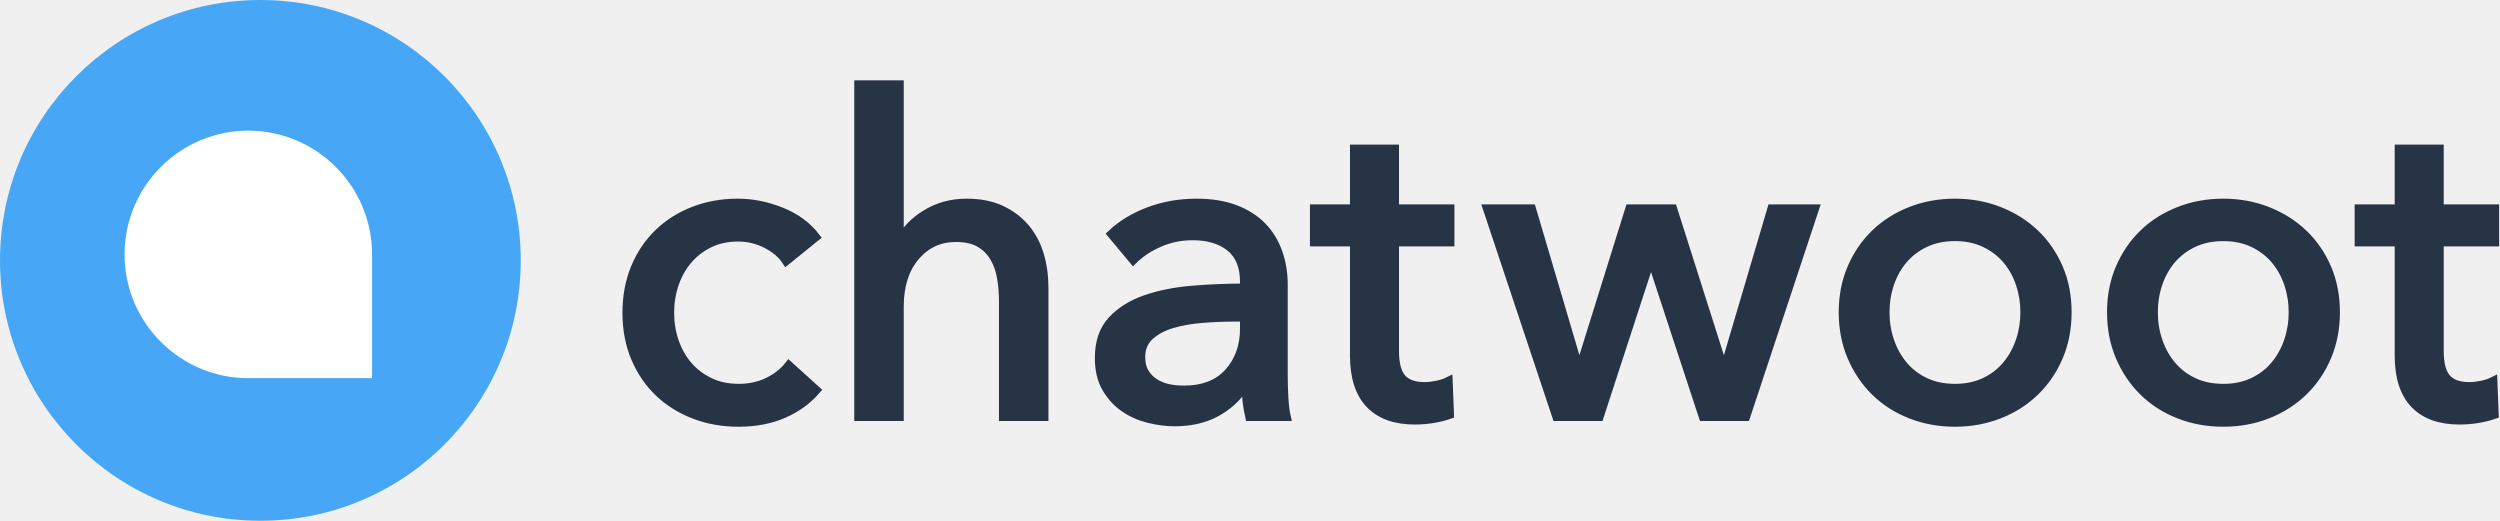
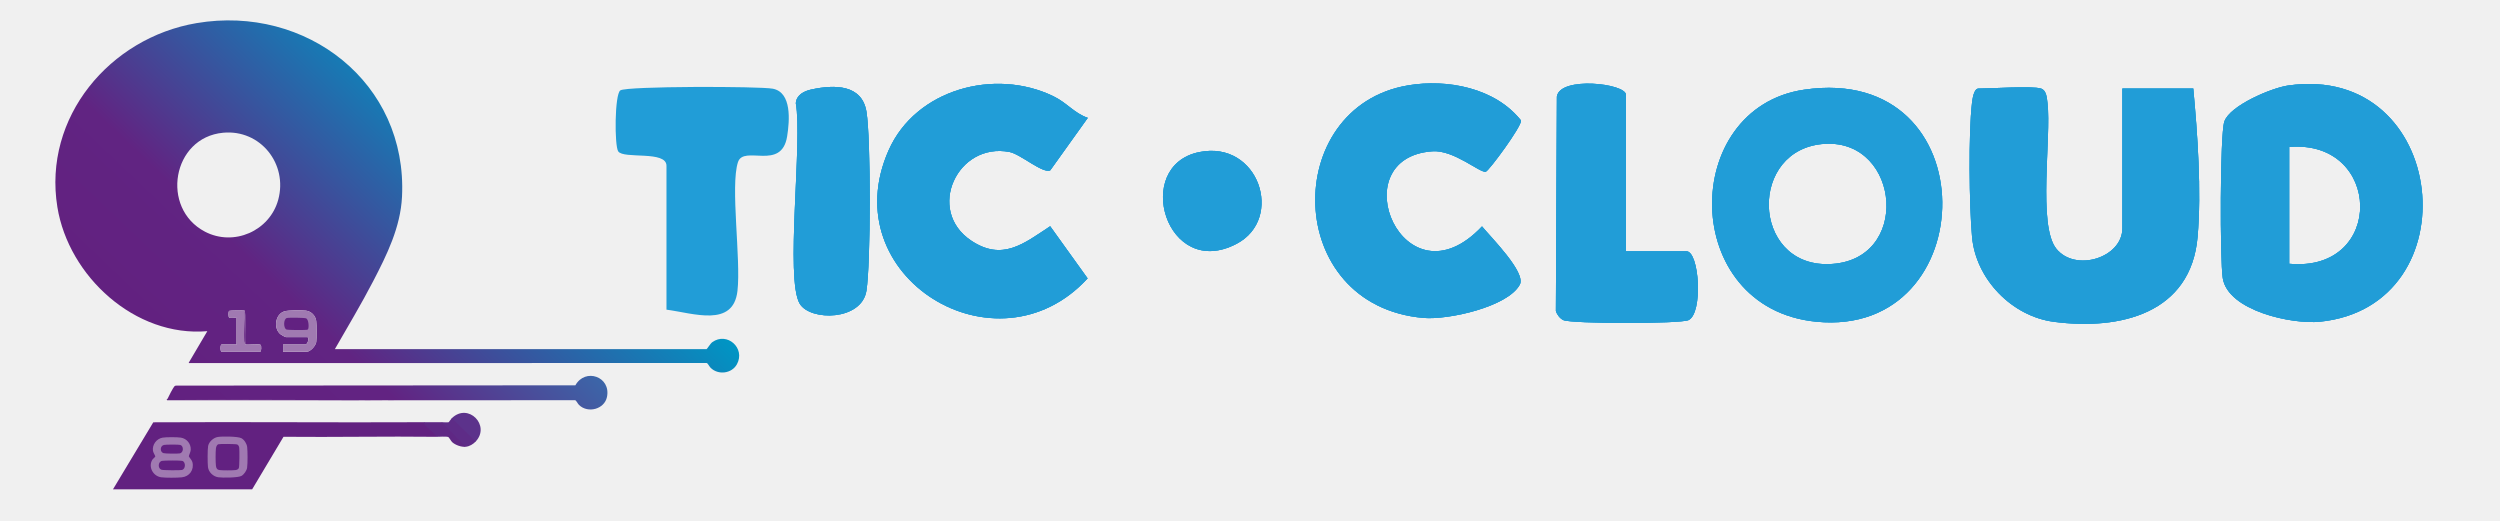
- <svg xmlns="http://www.w3.org/2000/svg" width="2458px" height="512px" viewBox="0 0 2458 512" version="1.1">
-   <g id="Logo" stroke="none" stroke-width="1" fill="none" fill-rule="evenodd">
-     <g id="on_white" fill-rule="nonzero">
-       <g id="woot-log">
-         <circle id="Oval" fill="#47A7F6" cx="256" cy="256" r="256" />
-         <path d="M362.808,368.808 L244.123,368.808 C178.699,368.808 125.457,315.562 125.457,250.122 C125.457,184.703 178.699,131.457 244.124,131.457 C309.565,131.457 362.808,184.703 362.808,250.122 L362.808,368.808 Z" id="Fill-1" stroke="#FFFFFF" stroke-width="6" fill="#FFFFFF" />
-       </g>
-       <path d="M772.982,256.848 C768.658,250.217 762.171,244.667 753.522,240.198 C744.872,235.73 735.647,233.495 725.844,233.495 C715.177,233.495 705.735,235.513 697.518,239.55 C689.302,243.586 682.31,248.992 676.544,255.767 C670.778,262.542 666.381,270.398 663.354,279.336 C660.327,288.273 658.813,297.643 658.813,307.446 C658.813,317.248 660.327,326.618 663.354,335.555 C666.381,344.493 670.778,352.349 676.544,359.124 C682.31,365.899 689.374,371.305 697.735,375.341 C706.095,379.378 715.609,381.396 726.277,381.396 C736.656,381.396 746.098,379.378 754.603,375.341 C763.108,371.305 770.099,365.827 775.577,358.908 L802.822,383.558 C794.173,393.649 783.361,401.505 770.387,407.127 C757.414,412.749 742.71,415.56 726.277,415.56 C710.42,415.56 695.789,412.965 682.382,407.776 C668.976,402.586 657.372,395.307 647.569,385.937 C637.767,376.567 630.055,365.251 624.433,351.989 C618.811,338.727 616,323.879 616,307.446 C616,291.3 618.739,276.597 624.217,263.335 C629.695,250.073 637.335,238.685 647.137,229.171 C656.939,219.657 668.544,212.305 681.95,207.115 C695.356,201.926 709.843,199.331 725.412,199.331 C739.827,199.331 754.17,202.214 768.441,207.98 C782.713,213.746 794.028,222.107 802.389,233.063 L772.982,256.848 Z M885.421,236.09 C890.322,225.999 898.683,217.35 910.504,210.143 C922.324,202.935 935.586,199.331 950.29,199.331 C963.552,199.331 974.94,201.565 984.454,206.034 C993.968,210.503 1001.896,216.485 1008.239,223.981 C1014.582,231.477 1019.267,240.27 1022.294,250.361 C1025.321,260.452 1026.835,271.263 1026.835,282.795 L1026.835,409.938 L986.184,409.938 L986.184,296.634 C986.184,288.273 985.535,280.345 984.238,272.849 C982.94,265.353 980.562,258.722 977.102,252.956 C973.643,247.19 968.958,242.577 963.047,239.117 C957.137,235.658 949.425,233.928 939.911,233.928 C923.766,233.928 910.504,240.054 900.125,252.307 C889.746,264.56 884.556,280.921 884.556,301.391 L884.556,409.938 L843.905,409.938 L843.905,83 L884.556,83 L884.556,236.09 L885.421,236.09 Z M1223.171,277.174 C1223.171,261.893 1218.558,250.577 1209.332,243.226 C1200.106,235.874 1187.853,232.198 1172.573,232.198 C1161.041,232.198 1150.157,234.432 1139.923,238.901 C1129.688,243.37 1121.111,249.064 1114.191,255.983 L1092.568,230.036 C1102.659,220.522 1114.984,213.026 1129.544,207.548 C1144.103,202.07 1159.743,199.331 1176.465,199.331 C1191.169,199.331 1203.926,201.421 1214.738,205.602 C1225.549,209.782 1234.415,215.476 1241.334,222.684 C1248.253,229.892 1253.443,238.396 1256.902,248.199 C1260.362,258.001 1262.092,268.524 1262.092,279.768 L1262.092,369.287 C1262.092,376.206 1262.308,383.486 1262.741,391.126 C1263.173,398.766 1263.966,405.037 1265.119,409.938 L1228.36,409.938 C1226.054,400.136 1224.9,390.333 1224.9,380.531 L1223.603,380.531 C1216.107,391.487 1206.665,399.991 1195.277,406.046 C1183.889,412.1 1170.411,415.128 1154.842,415.128 C1146.77,415.128 1138.337,414.046 1129.544,411.884 C1120.75,409.722 1112.75,406.19 1105.542,401.289 C1098.334,396.388 1092.352,389.901 1087.595,381.828 C1082.838,373.756 1080.46,363.809 1080.46,351.989 C1080.46,336.42 1084.64,324.095 1093.001,315.014 C1101.362,305.932 1112.317,299.013 1125.868,294.256 C1139.418,289.499 1154.698,286.399 1171.708,284.958 C1188.718,283.516 1205.872,282.795 1223.171,282.795 L1223.171,277.174 Z M1213.224,312.203 C1203.133,312.203 1192.682,312.635 1181.871,313.5 C1171.059,314.365 1161.257,316.095 1152.464,318.689 C1143.67,321.284 1136.391,325.176 1130.625,330.366 C1124.859,335.555 1121.976,342.475 1121.976,351.124 C1121.976,357.178 1123.201,362.224 1125.651,366.26 C1128.102,370.296 1131.345,373.612 1135.382,376.206 C1139.418,378.801 1143.887,380.603 1148.788,381.612 C1153.689,382.621 1158.734,383.126 1163.924,383.126 C1182.952,383.126 1197.584,377.432 1207.818,366.044 C1218.053,354.655 1223.171,340.312 1223.171,323.014 L1223.171,312.203 L1213.224,312.203 Z M1425.993,238.252 L1371.504,238.252 L1371.504,345.069 C1371.504,357.467 1373.81,366.332 1378.423,371.666 C1383.036,376.999 1390.388,379.666 1400.478,379.666 C1404.226,379.666 1408.263,379.234 1412.587,378.369 C1416.912,377.504 1420.804,376.206 1424.264,374.477 L1425.561,407.776 C1420.66,409.506 1415.254,410.875 1409.344,411.884 C1403.433,412.893 1397.307,413.398 1390.964,413.398 C1371.648,413.398 1356.872,408.064 1346.637,397.397 C1336.402,386.729 1331.285,370.729 1331.285,349.394 L1331.285,238.252 L1291.931,238.252 L1291.931,204.953 L1331.285,204.953 L1331.285,146.139 L1371.504,146.139 L1371.504,204.953 L1425.993,204.953 L1425.993,238.252 Z M1506.078,204.953 L1552.351,361.503 L1553.216,361.503 L1602.083,204.953 L1644.897,204.953 L1694.629,361.503 L1695.494,361.503 L1741.767,204.953 L1784.581,204.953 L1716.685,409.938 L1674.304,409.938 L1623.706,255.983 L1622.841,255.983 L1572.676,409.938 L1530.295,409.938 L1461.967,204.953 L1506.078,204.953 Z M2032.811,307.013 C2032.811,322.87 2030,337.429 2024.378,350.691 C2018.756,363.953 2010.972,375.413 2001.026,385.072 C1991.079,394.73 1979.331,402.226 1965.78,407.56 C1952.23,412.893 1937.671,415.56 1922.102,415.56 C1906.534,415.56 1891.974,412.893 1878.424,407.56 C1864.873,402.226 1853.197,394.73 1843.395,385.072 C1833.592,375.413 1825.88,363.953 1820.258,350.691 C1814.636,337.429 1811.825,322.87 1811.825,307.013 C1811.825,291.156 1814.636,276.669 1820.258,263.551 C1825.88,250.433 1833.592,239.117 1843.395,229.603 C1853.197,220.089 1864.873,212.665 1878.424,207.332 C1891.974,201.998 1906.534,199.331 1922.102,199.331 C1937.671,199.331 1952.23,201.998 1965.78,207.332 C1979.331,212.665 1991.079,220.089 2001.026,229.603 C2010.972,239.117 2018.756,250.433 2024.378,263.551 C2030,276.669 2032.811,291.156 2032.811,307.013 Z M1990.43,307.013 C1990.43,297.211 1988.917,287.841 1985.89,278.903 C1982.862,269.966 1978.466,262.11 1972.7,255.334 C1966.934,248.559 1959.798,243.154 1951.293,239.117 C1942.788,235.081 1933.058,233.063 1922.102,233.063 C1911.146,233.063 1901.416,235.081 1892.911,239.117 C1884.406,243.154 1877.271,248.559 1871.505,255.334 C1865.738,262.11 1861.342,269.966 1858.315,278.903 C1855.287,287.841 1853.774,297.211 1853.774,307.013 C1853.774,316.816 1855.287,326.185 1858.315,335.123 C1861.342,344.06 1865.738,351.989 1871.505,358.908 C1877.271,365.827 1884.406,371.305 1892.911,375.341 C1901.416,379.378 1911.146,381.396 1922.102,381.396 C1933.058,381.396 1942.788,379.378 1951.293,375.341 C1959.798,371.305 1966.934,365.827 1972.7,358.908 C1978.466,351.989 1982.862,344.06 1985.89,335.123 C1988.917,326.185 1990.43,316.816 1990.43,307.013 Z M2296.611,307.013 C2296.611,322.87 2293.8,337.429 2288.178,350.691 C2282.556,363.953 2274.771,375.413 2264.825,385.072 C2254.878,394.73 2243.13,402.226 2229.58,407.56 C2216.029,412.893 2201.47,415.56 2185.901,415.56 C2170.333,415.56 2155.774,412.893 2142.223,407.56 C2128.673,402.226 2116.996,394.73 2107.194,385.072 C2097.392,375.413 2089.68,363.953 2084.058,350.691 C2078.436,337.429 2075.625,322.87 2075.625,307.013 C2075.625,291.156 2078.436,276.669 2084.058,263.551 C2089.68,250.433 2097.392,239.117 2107.194,229.603 C2116.996,220.089 2128.673,212.665 2142.223,207.332 C2155.774,201.998 2170.333,199.331 2185.901,199.331 C2201.47,199.331 2216.029,201.998 2229.58,207.332 C2243.13,212.665 2254.878,220.089 2264.825,229.603 C2274.771,239.117 2282.556,250.433 2288.178,263.551 C2293.8,276.669 2296.611,291.156 2296.611,307.013 Z M2254.23,307.013 C2254.23,297.211 2252.716,287.841 2249.689,278.903 C2246.662,269.966 2242.265,262.11 2236.499,255.334 C2230.733,248.559 2223.597,243.154 2215.092,239.117 C2206.587,235.081 2196.857,233.063 2185.901,233.063 C2174.946,233.063 2165.215,235.081 2156.71,239.117 C2148.205,243.154 2141.07,248.559 2135.304,255.334 C2129.538,262.11 2125.141,269.966 2122.114,278.903 C2119.087,287.841 2117.573,297.211 2117.573,307.013 C2117.573,316.816 2119.087,326.185 2122.114,335.123 C2125.141,344.06 2129.538,351.989 2135.304,358.908 C2141.07,365.827 2148.205,371.305 2156.71,375.341 C2165.215,379.378 2174.946,381.396 2185.901,381.396 C2196.857,381.396 2206.587,379.378 2215.092,375.341 C2223.597,371.305 2230.733,365.827 2236.499,358.908 C2242.265,351.989 2246.662,344.06 2249.689,335.123 C2252.716,326.185 2254.23,316.816 2254.23,307.013 Z M2453.16,238.252 L2398.671,238.252 L2398.671,345.069 C2398.671,357.467 2400.977,366.332 2405.59,371.666 C2410.203,376.999 2417.554,379.666 2427.645,379.666 C2431.393,379.666 2435.429,379.234 2439.754,378.369 C2444.079,377.504 2447.971,376.206 2451.43,374.477 L2452.728,407.776 C2447.827,409.506 2442.421,410.875 2436.511,411.884 C2430.6,412.893 2424.474,413.398 2418.131,413.398 C2398.815,413.398 2384.039,408.064 2373.804,397.397 C2363.569,386.729 2358.452,370.729 2358.452,349.394 L2358.452,238.252 L2319.098,238.252 L2319.098,204.953 L2358.452,204.953 L2358.452,146.139 L2398.671,146.139 L2398.671,204.953 L2453.16,204.953 L2453.16,238.252 Z" id="chatwoot" stroke="#273445" stroke-width="8" fill="#273444" />
+ <svg xmlns="http://www.w3.org/2000/svg" id="Capa_1" version="1.1" viewBox="0 0 2458 512">
+   <defs>
+     <style>
+       .st0 {
+         fill: url(#Degradado_sin_nombre_6);
+       }
+ 
+       .st1 {
+         fill: url(#Degradado_sin_nombre_5);
+       }
+ 
+       .st2 {
+         fill: #622180;
+       }
+ 
+       .st3 {
+         fill: #5f2884;
+       }
+ 
+       .st4 {
+         fill: #5c328b;
+       }
+ 
+       .st5 {
+         fill: #5e2c87;
+       }
+ 
+       .st6 {
+         fill: #622181;
+       }
+ 
+       .st7 {
+         fill: #a07ab1;
+       }
+ 
+       .st8 {
+         fill: #219dd7;
+       }
+ 
+       .st9 {
+         fill: #a079b1;
+       }
+     </style>
+     <linearGradient id="Degradado_sin_nombre_5" data-name="Degradado sin nombre 5" x1="85.74" y1="1050.4" x2="-181.01" y2="1330.36" gradientTransform="translate(411 -924)" gradientUnits="userSpaceOnUse">
+       <stop offset="0" stop-color="#0095c4" />
+       <stop offset=".69" stop-color="#612482" />
+       <stop offset="1" stop-color="#622180" />
+     </linearGradient>
+     <linearGradient id="Degradado_sin_nombre_6" data-name="Degradado sin nombre 6" x1="78.19" y1="1201.72" x2="-133.54" y2="1421.33" gradientTransform="translate(411 -924)" gradientUnits="userSpaceOnUse">
+       <stop offset="0" stop-color="#3c65a8" />
+       <stop offset=".5" stop-color="#622382" />
+       <stop offset="1" stop-color="#622180" />
+     </linearGradient>
+   </defs>
+   <g>
+     <path class="st8" d="M2006.73,87.08c5.34,1.65,5.8,9.34,6.36,14.15,3.95,33.68-9.68,120.2,8.57,143.18,18.68,23.53,65.05,9.05,65.05-19.93V87.08h69.73c4.22,44.7,8.14,100.8,4.25,145.75-6.53,75.36-76.15,92.13-141.3,83.58-41.29-5.42-76.76-41.87-80.49-83.57-2.78-31.1-3.59-101.36-.04-131.62.48-4.13,1.87-14.15,6.36-14.15,13.47,0,52.5-2.79,61.52,0Z" />
+     <path class="st8" d="M2006.73,87.08c5.34,1.65,5.8,9.34,6.36,14.15,3.95,33.68-9.68,120.2,8.57,143.18,18.68,23.53,65.05,9.05,65.05-19.93V87.08h69.73c4.22,44.7,8.14,100.8,4.25,145.75-6.53,75.36-76.15,92.13-141.3,83.58-41.29-5.42-76.76-41.87-80.49-83.57-2.78-31.1-3.59-101.36-.04-131.62.48-4.13,1.87-14.15,6.36-14.15,13.47,0,52.5-2.79,61.52,0Z" />
+     <path class="st8" d="M2006.73,87.08c5.34,1.65,5.8,9.34,6.36,14.15,3.95,33.68-9.68,120.2,8.57,143.18,18.68,23.53,65.05,9.05,65.05-19.93V87.08h69.73c4.22,44.7,8.14,100.8,4.25,145.75-6.53,75.36-76.15,92.13-141.3,83.58-41.29-5.42-76.76-41.87-80.49-83.57-2.78-31.1-3.59-101.36-.04-131.62.48-4.13,1.87-14.15,6.36-14.15,13.47,0,52.5-2.79,61.52,0Z" />
+   </g>
+   <g>
+     <path class="st8" d="M2249.77,84.06c157.83-22.51,181.73,216.82,31.33,232.24-27.7,2.84-90.6-10.76-95.7-42.86-2.78-17.45-2.78-140.8,1.53-153.81,5.24-15.81,46.45-33.23,62.84-35.57ZM2250.77,259.34c94.53,8.76,91.45-122.52,0-114.84v114.84Z" />
+     <path class="st8" d="M2249.77,84.06c157.83-22.51,181.73,216.82,31.33,232.24-27.7,2.84-90.6-10.76-95.7-42.86-2.78-17.45-2.78-140.8,1.53-153.81,5.24-15.81,46.45-33.23,62.84-35.57ZM2250.77,259.34c94.53,8.76,91.45-122.52,0-114.84v114.84Z" />
+     <path class="st8" d="M2249.77,84.06c157.83-22.51,181.73,216.82,31.33,232.24-27.7,2.84-90.6-10.76-95.7-42.86-2.78-17.45-2.78-140.8,1.53-153.81,5.24-15.81,46.45-33.23,62.84-35.57ZM2250.77,259.34c94.53,8.76,91.45-122.52,0-114.84v114.84Z" />
+   </g>
+   <g>
+     <path class="st8" d="M1774.01,88.15c181.38-26.43,176.48,244.51,11.68,228.17-134.45-13.33-134.54-210.27-11.68-228.17ZM1794.48,141.41c-75.8,4.17-72.85,119.87,3.07,118.27,81.94-1.73,71.4-122.36-3.07-118.27Z" />
+     <path class="st8" d="M1774.01,88.15c181.38-26.43,176.48,244.51,11.68,228.17-134.45-13.33-134.54-210.27-11.68-228.17ZM1794.48,141.41c-75.8,4.17-72.85,119.87,3.07,118.27,81.94-1.73,71.4-122.36-3.07-118.27Z" />
+     <path class="st8" d="M1774.01,88.15c181.38-26.43,176.48,244.51,11.68,228.17-134.45-13.33-134.54-210.27-11.68-228.17ZM1794.48,141.41c-75.8,4.17-72.85,119.87,3.07,118.27,81.94-1.73,71.4-122.36-3.07-118.27Z" />
+   </g>
+   <g>
+     <path class="st8" d="M1384.27,83.95c38.71-6.56,85.86,2.5,111.18,34.49,1.03,5.42-31.58,49.65-34.64,50.39-5.72,1.39-31.22-21.54-52.42-20.07-90.86,6.31-28.39,155.42,48.72,73.84,9.09,10.99,43.59,45.49,37.14,57.29-12.02,22-70.66,34.76-94.52,32.71-138.6-11.93-140.26-207.49-15.46-228.64Z" />
+     <path class="st8" d="M1384.27,83.95c38.71-6.56,85.86,2.5,111.18,34.49,1.03,5.42-31.58,49.65-34.64,50.39-5.72,1.39-31.22-21.54-52.42-20.07-90.86,6.31-28.39,155.42,48.72,73.84,9.09,10.99,43.59,45.49,37.14,57.29-12.02,22-70.66,34.76-94.52,32.71-138.6-11.93-140.26-207.49-15.46-228.64Z" />
+     <path class="st8" d="M1384.27,83.95c38.71-6.56,85.86,2.5,111.18,34.49,1.03,5.42-31.58,49.65-34.64,50.39-5.72,1.39-31.22-21.54-52.42-20.07-90.86,6.31-28.39,155.42,48.72,73.84,9.09,10.99,43.59,45.49,37.14,57.29-12.02,22-70.66,34.76-94.52,32.71-138.6-11.93-140.26-207.49-15.46-228.64Z" />
+   </g>
+   <g>
+     <path class="st8" d="M1069.51,115.87l-36.85,51.54c-7.03,3.78-29.3-15.87-40-17.96-51.36-10.03-82.58,57.24-37.77,87.14,30.69,20.48,51.72,2.92,77.64-14.15l36.8,51.26c-89.31,97.33-250.87-1.61-195.58-126.05,26.62-59.91,104.2-80.9,161.7-53.14,13.74,6.63,20.56,16.69,34.06,21.36Z" />
+     <path class="st8" d="M1069.51,115.87l-36.85,51.54c-7.03,3.78-29.3-15.87-40-17.96-51.36-10.03-82.58,57.24-37.77,87.14,30.69,20.48,51.72,2.92,77.64-14.15l36.8,51.26c-89.31,97.33-250.87-1.61-195.58-126.05,26.62-59.91,104.2-80.9,161.7-53.14,13.74,6.63,20.56,16.69,34.06,21.36Z" />
+     <path class="st8" d="M1069.51,115.87l-36.85,51.54c-7.03,3.78-29.3-15.87-40-17.96-51.36-10.03-82.58,57.24-37.77,87.14,30.69,20.48,51.72,2.92,77.64-14.15l36.8,51.26c-89.31,97.33-250.87-1.61-195.58-126.05,26.62-59.91,104.2-80.9,161.7-53.14,13.74,6.63,20.56,16.69,34.06,21.36Z" />
+   </g>
+   <path class="st8" d="M655.28,304.46v-141.5c0-15.23-42-6.28-47.43-14.1-3.79-5.46-3.59-56.07,2.05-59.99,6.15-4.28,136.76-4.14,149.85-1.67,18.9,3.55,16.6,31.48,14.18,46.78-5.46,34.59-42.69,8.15-48.36,25.45-7.7,23.52,3.08,95.27-.5,126.64-4.13,36.19-43.17,21.89-69.8,18.38Z" />
+   <g>
+     <path class="st8" d="M1598.63,247.04h59.47c12.68,0,16.59,60.64,2.07,67.69-7.82,3.8-115.56,3.66-123.08,0-3.43-1.67-6.28-5.38-7.36-9.05l.97-210.76c3.2-20.26,67.93-12.87,67.93-1.69v153.81Z" />
+     <path class="st8" d="M1598.63,247.04h59.47c12.68,0,16.59,60.64,2.07,67.69-7.82,3.8-115.56,3.66-123.08,0-3.43-1.67-6.28-5.38-7.36-9.05l.97-210.76c3.2-20.26,67.93-12.87,67.93-1.69v153.81Z" />
+     <path class="st8" d="M1598.63,247.04h59.47c12.68,0,16.59,60.64,2.07,67.69-7.82,3.8-115.56,3.66-123.08,0-3.43-1.67-6.28-5.38-7.36-9.05l.97-210.76c3.2-20.26,67.93-12.87,67.93-1.69v153.81Z" />
+   </g>
+   <g>
+     <path class="st8" d="M797.7,88c22.77-4.95,49.77-5.12,54.22,21.88,4.38,26.63,4.22,148.91-.02,175.87-4.67,29.76-55.26,30.19-65.62,12.81-14.54-24.39,2.98-159.88-3.85-197.13.67-8.13,8.09-11.87,15.27-13.44Z" />
+     <path class="st8" d="M797.7,88c22.77-4.95,49.77-5.12,54.22,21.88,4.38,26.63,4.22,148.91-.02,175.87-4.67,29.76-55.26,30.19-65.62,12.81-14.54-24.39,2.98-159.88-3.85-197.13.67-8.13,8.09-11.87,15.27-13.44Z" />
+     <path class="st8" d="M797.7,88c22.77-4.95,49.77-5.12,54.22,21.88,4.38,26.63,4.22,148.91-.02,175.87-4.67,29.76-55.26,30.19-65.62,12.81-14.54-24.39,2.98-159.88-3.85-197.13.67-8.13,8.09-11.87,15.27-13.44Z" />
+   </g>
+   <g>
+     <path class="st8" d="M1179.18,149.52c58.42-11.82,83.73,65.33,36.76,90.12-69.24,36.54-103.03-76.72-36.76-90.12Z" />
+     <path class="st8" d="M1179.18,149.52c58.42-11.82,83.73,65.33,36.76,90.12-69.24,36.54-103.03-76.72-36.76-90.12Z" />
+     <path class="st8" d="M1179.18,149.52c58.42-11.82,83.73,65.33,36.76,90.12-69.24,36.54-103.03-76.72-36.76-90.12Z" />
+   </g>
+   <g>
+     <path class="st1" d="M186.86,356.96c-.44-.03-1.33.27-1.3-.32l18.28-31.03c-70.92,6.08-136.38-53.89-147.43-122.02C42.08,115.3,108.03,37.16,193.27,22.73c107.72-18.24,207.49,58.5,201.99,170.63-1.47,30.06-14.85,57.13-28.43,83.27-11.74,22.6-24.92,44.53-37.57,66.61h365.47c.44,0,3.67-5.43,5.59-6.82,14.57-10.45,32.81,5.87,24.26,21.65-5.06,9.34-18.53,10.95-25.95,3.48-1.32-1.33-2.74-4.51-3.88-4.64l-341.97.05h-165.91ZM219.39,130.5c-50.17,4.67-61.79,74.24-17.94,97.24,28.39,14.89,63.74-.68,72.1-31.32,9.61-35.2-17.45-69.34-54.16-65.92ZM240.42,305.36c-.89-.3-14.45-.15-15.07.29-.98.68-.98,5.93,0,6.62,1.23.86,5.5-.02,7.23.29v26.13h-14.7c-1.44,0-1.44,7.19,0,7.19h37.89c1.22,0,1.54-6.08.37-6.9-1.58-1.1-11.99.22-14.66-.26-.8-.16-.28-1-.41-1.33-.45-3.62.86-31.49-.65-32.01ZM278.31,345.86h23.19c3.68,0,8.86-5.86,9.43-9.51s.52-16.89-.02-20.81c-.71-5.21-4.9-9.41-10.12-10.12-4.22-.57-17.57-.5-21.35.75-9.08,3-10.59,16.88-3.76,22.4.91.74,4.74,2.93,5.56,2.93h20.9c2.12,0,.68,7.19-1.96,7.19h-21.88v7.19Z" />
+     <path class="st2" d="M352.77,356.96h-165.91,165.91Z" />
+     <g>
+       <path class="st9" d="M240.42,305.36c.16,10.74.38,21.41.65,32.01.13.33-.39,1.18.41,1.33,2.67.47,13.08-.84,14.66.26,1.18.82.85,6.9-.37,6.9h-37.89c-1.44,0-1.44-7.19,0-7.19h14.7v-26.13c-1.72-.3-6,.57-7.23-.29-.98-.68-.98-5.93,0-6.62.62-.43,14.17-.59,15.07-.29Z" />
+       <path class="st2" d="M241.07,337.37c-.34-.85-.61-.93-.7-2.21-.67-9.63.6-20.08.05-29.8,1.52.52.2,28.39.65,32.01Z" />
+     </g>
+     <g>
+       <path class="st7" d="M278.31,345.86v-7.19h21.88c2.64,0,4.08-7.19,1.96-7.19h-20.9c-.83,0-4.65-2.19-5.56-2.93-6.83-5.52-5.33-19.4,3.76-22.4,3.78-1.25,17.13-1.32,21.35-.75,5.22.71,9.42,4.92,10.12,10.12.53,3.92.61,16.99.02,20.81s-5.76,9.51-9.43,9.51h-23.19Z" />
+       <path class="st6" d="M282.04,312.68c1.84-.53,17.45-.36,18.98.34,2.55,1.17,2.88,9.15,1.83,10.66-.47.67-1.27.56-1.97.64-2.36.29-17.86.26-19.29-.37-3-1.32-3.03-10.28.45-11.28Z" />
    </g>
  </g>
+   <g>
+     <path class="st2" d="M416.13,415.1l1.95.77c3.84,3.97,7.69,7.94,11.57,11.9l-.46,1.71c-50.13-.61-100.32.48-150.45-.03l-30.81,51.63H111.09l39.62-65.87c88.47-.51,176.96.33,265.42-.1Z" />
+     <path class="st0" d="M164.65,392.23c.74-1.88,5.83-11.5,6.85-12.42.6-.54,1.11-.74,1.93-.68l392.28-.29c9.62-17.38,35.21-8.56,31.07,11.47-2.48,12.01-18.72,16.4-27.5,7.83-1.37-1.34-2.68-4.51-3.87-4.65-57.6.07-115.2.07-172.79.05l-227.51-.65-.46-.66Z" />
+     <path class="st4" d="M467.73,434.04l-1.34.52c-7.5-7.3-15.01-14.6-22.52-21.9l.35-1.48c16.19-15.66,38.27,7.21,23.52,22.86Z" />
+     <path class="st5" d="M467.73,434.04c-2.56,2.72-6.01,4.82-9.8,5.23-2.34-.41-3.74-1.79-5.23-3.5l-18.67-19.19.39-1.47c1.88-.03,5.22.37,6.73.01.24-.06,2.1-2.99,3.07-3.93l23.52,22.86Z" />
+     <path class="st3" d="M434.42,415.1l23.52,24.17c-4.23.46-10.29-1.69-13.39-4.58-1.16-1.09-2.98-4.75-4.03-5.11-1.83-.63-8.73-.08-11.32-.11-3.3-5.6-10.12-8.51-13.06-14.37,6.08-.03,12.21.11,18.29,0Z" />
+     <path class="st2" d="M392.62,393.54c-76.09-.03-152.2.02-228.29,0-1.21-.76.29-1.22.32-1.31l227.97,1.31Z" />
+     <path class="st7" d="M159.9,430.28c3.51-.59,14.47-.59,17.98,0,5.84.98,9.92,6.06,9.67,11.94-.09,2.13-2.01,5.84-1.9,6.43.12.63,3.01,3.71,3.5,5.63,1.95,7.62-2.8,14.27-10.48,15.04-4.62.46-15.7.56-20.18-.05-7.92-1.08-12.97-10.08-8.78-17.16.62-1.05,2.95-2.76,2.99-3.35.04-.5-2.03-3.83-2.29-5.39-.98-6.07,3.46-12.07,9.48-13.08Z" />
+     <path class="st9" d="M214.12,429.62c4.16-.7,19.89-.64,23.27,1.24,2.9,1.62,5.27,5.43,5.64,8.73.49,4.38.53,15.89-.06,20.19-.4,2.94-3.02,6.71-5.58,8.14-3.37,1.87-18.51,1.91-22.72,1.34-5-.68-9.58-4.97-10.2-10.05-.44-3.64-.51-17.43.16-20.77.85-4.17,5.28-8.11,9.48-8.81Z" />
+     <path class="st6" d="M159.24,453.12c1.96-.45,18.25-.5,19.97,0,3.51,1.01,3.54,8.23-.53,8.99-2.19.41-18.13.32-19.94-.27-3.66-1.18-3.57-7.78.51-8.72Z" />
+     <path class="st6" d="M161.2,437.45c1.82-.42,14.43-.47,16.05,0,3.49,1,3.44,7.59-.53,8.34-2,.37-14.3.29-16.03-.27-3.62-1.17-3.47-7.15.51-8.06Z" />
+     <path class="st6" d="M214.74,436.78c1.53-.46,17.25-.33,18.47.22s1.84,1.94,2.01,3.22c.31,2.34.23,18.57-.38,19.94-.55,1.26-1.94,1.84-3.22,2.01-3.02.4-12.73.4-15.74,0-2.53-.33-3.3-1.86-3.58-4.26-.43-3.76-.44-13.26,0-17.01.17-1.48.84-3.63,2.43-4.1Z" />
+   </g>
</svg>
